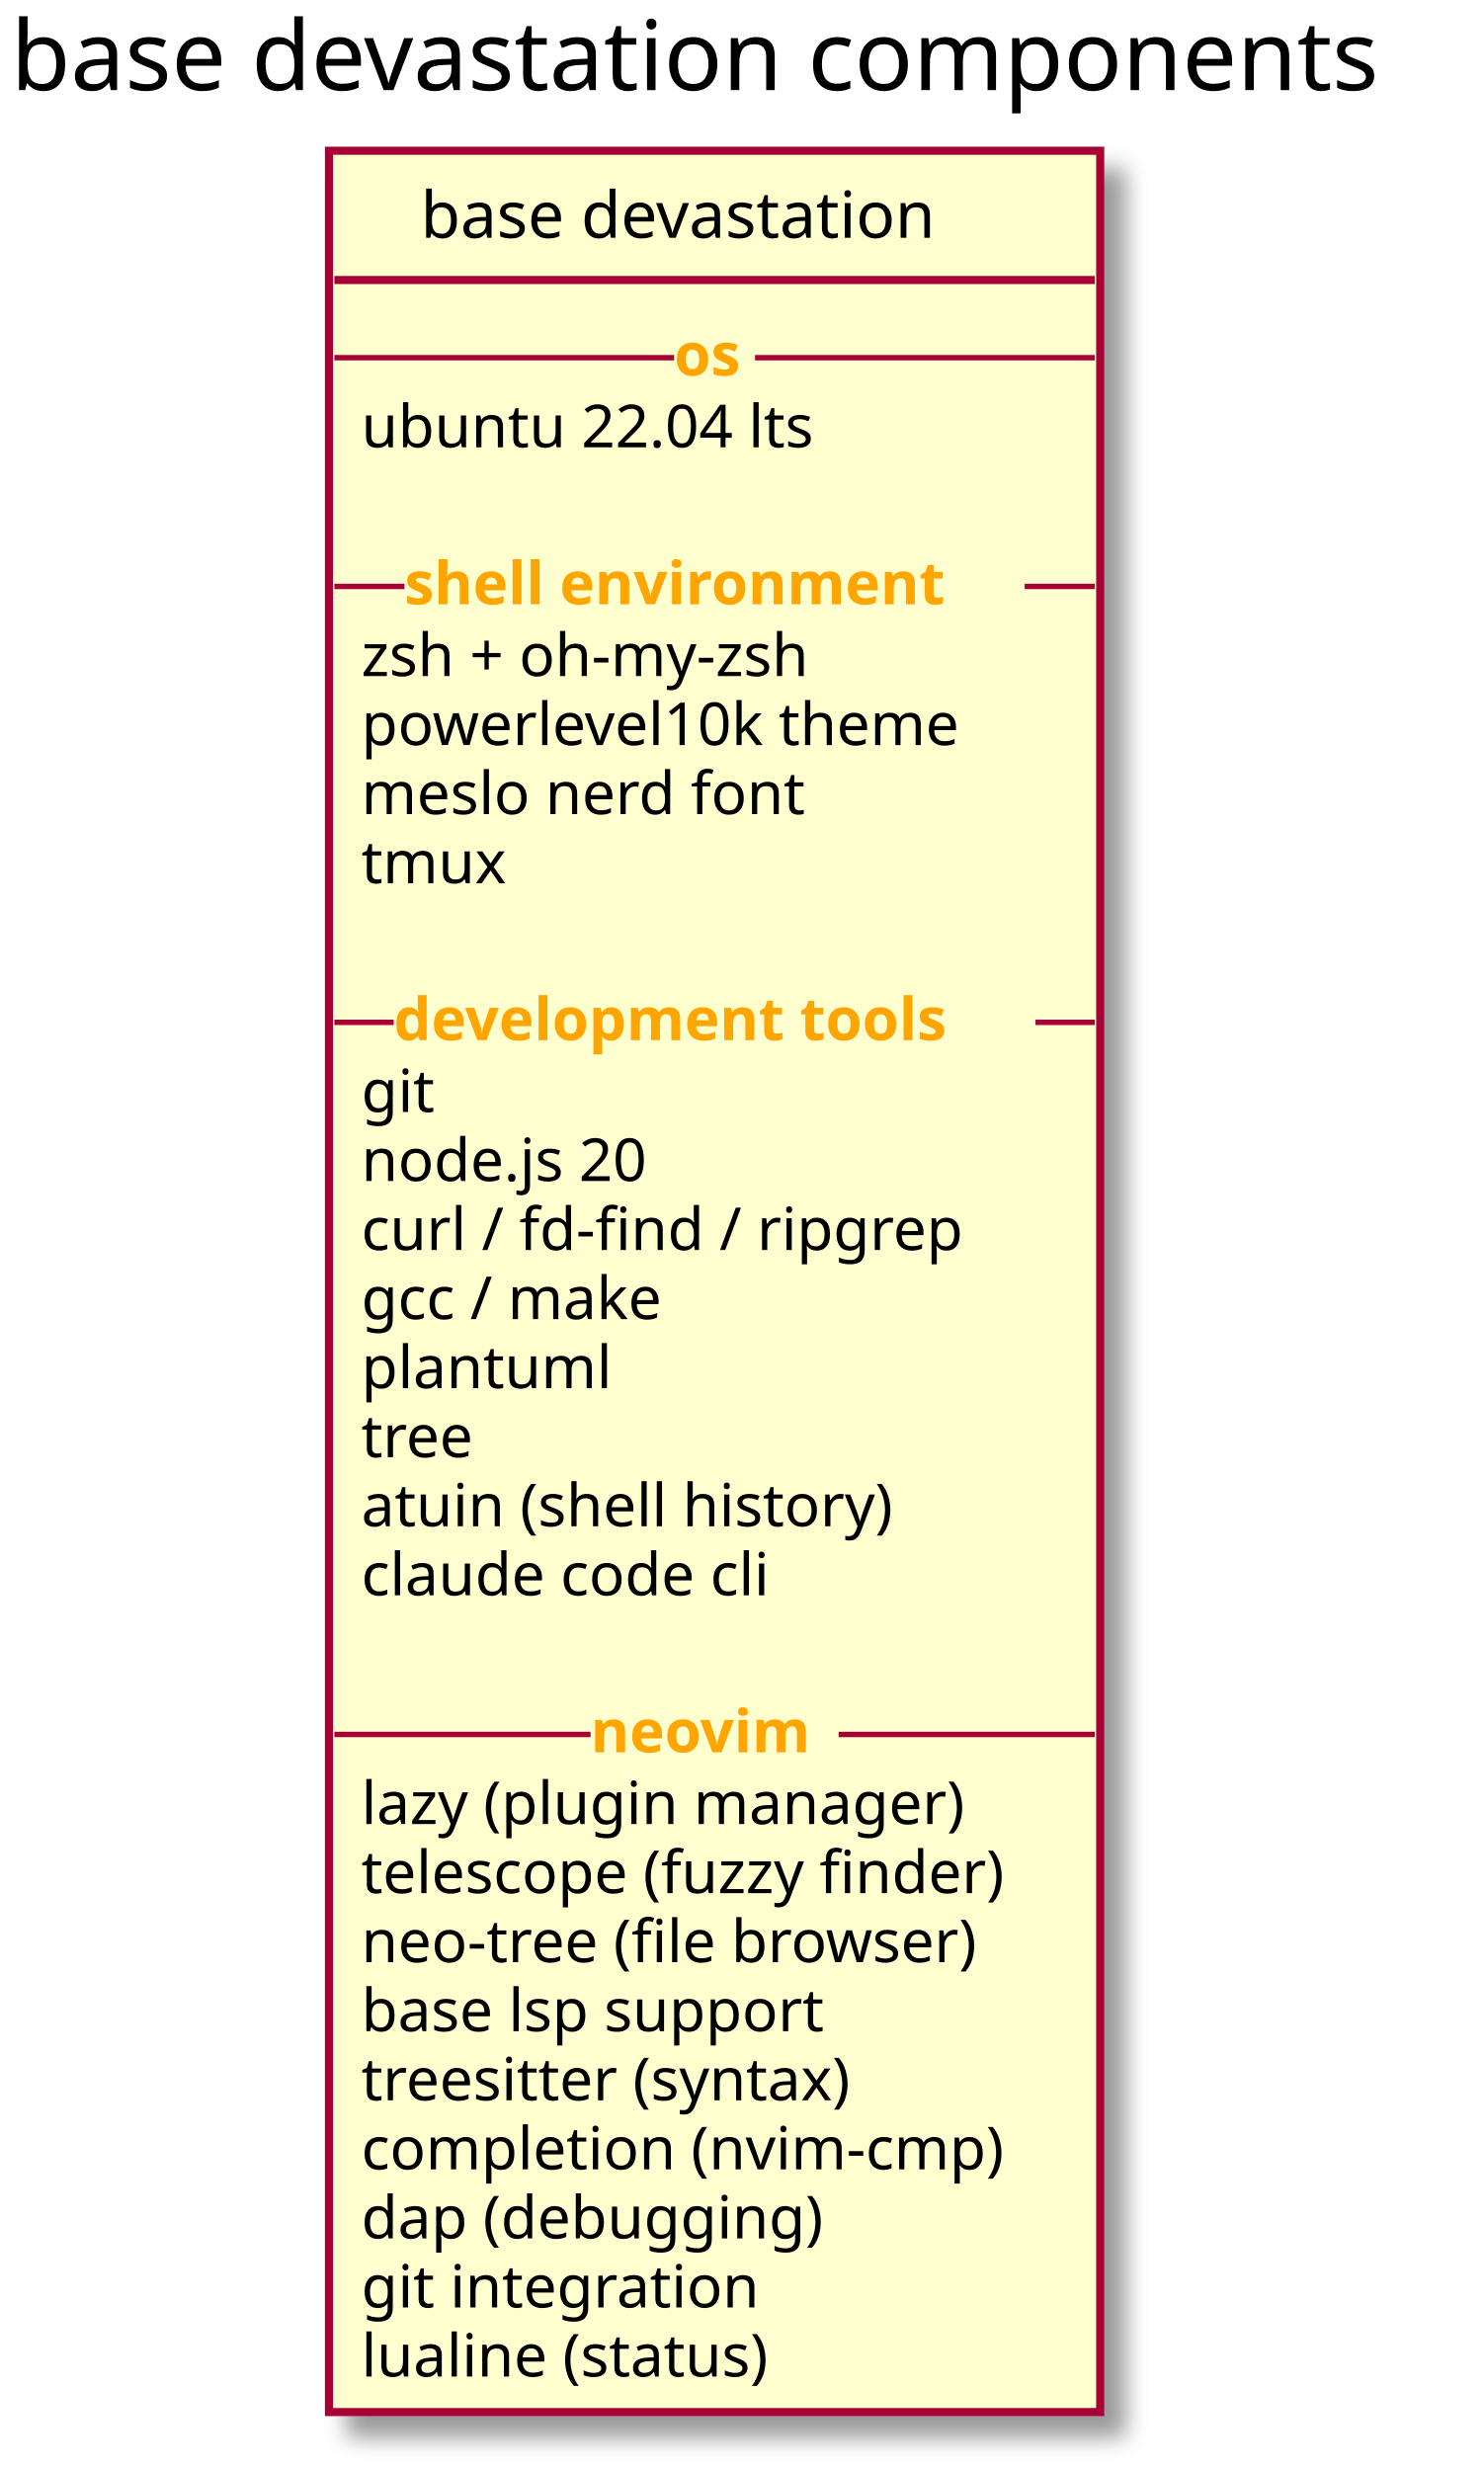
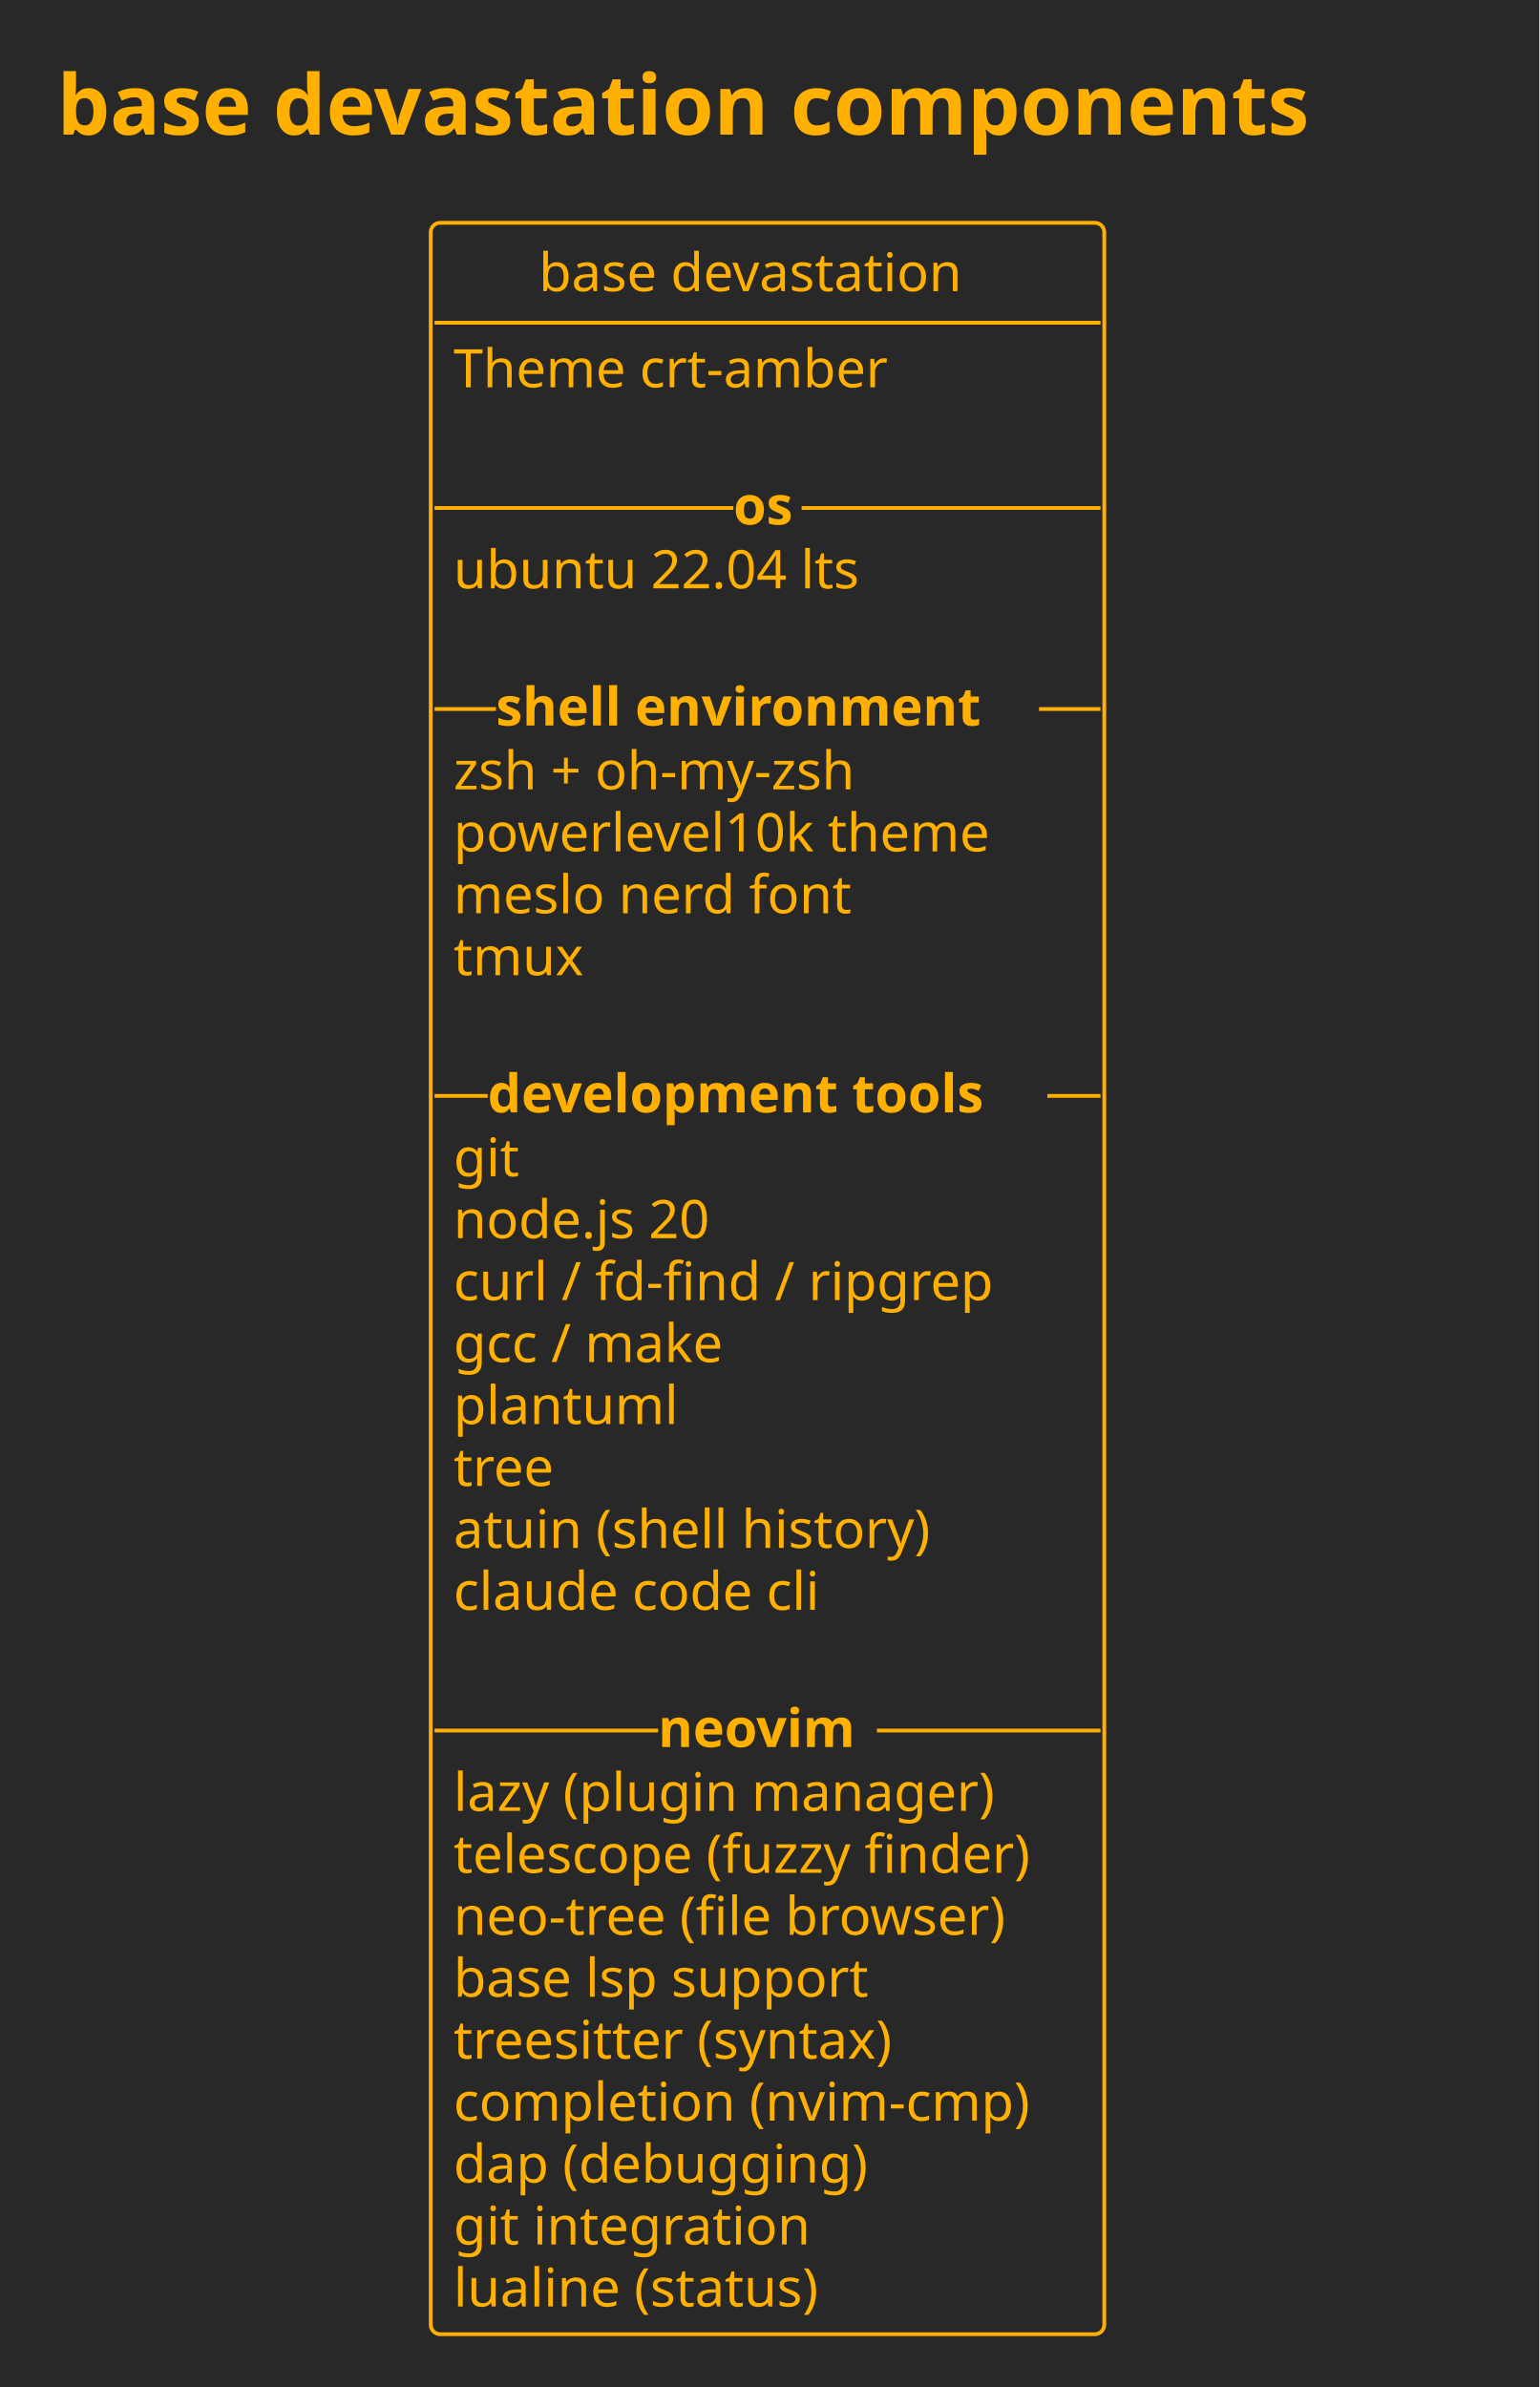
- <svg xmlns="http://www.w3.org/2000/svg" contentScriptType="application/ecmascript" contentStyleType="text/css" height="458px" preserveAspectRatio="none" style="width:275px;height:458px;" version="1.1" viewBox="0 0 275 458" width="275px" zoomAndPan="magnify">
-   <defs>
-     <filter height="300%" id="f1lli2tbh4mlvs" width="300%" x="-1" y="-1">
-       <feGaussianBlur result="blurOut" stdDeviation="2.0" />
-       <feColorMatrix in="blurOut" result="blurOut2" type="matrix" values="0 0 0 0 0 0 0 0 0 0 0 0 0 0 0 0 0 0 .4 0" />
-       <feOffset dx="4.0" dy="4.0" in="blurOut2" result="blurOut3" />
-       <feBlend in="SourceGraphic" in2="blurOut3" mode="normal" />
-     </filter>
-   </defs>
+ <svg xmlns="http://www.w3.org/2000/svg" contentStyleType="text/css" data-diagram-type="CLASS" height="628px" preserveAspectRatio="none" style="width:405px;height:628px;background:#282828;" version="1.1" viewBox="0 0 405 628" width="405px" zoomAndPan="magnify">
+   <defs />
  <g>
-     <text fill="#000000" font-family="sans-serif" font-size="18" lengthAdjust="spacingAndGlyphs" textLength="261" x="2" y="16.708">base devastation components</text>
-     <rect fill="#FEFECE" filter="url(#f1lli2tbh4mlvs)" height="419.305" id="BaseDev" style="stroke: #A80036; stroke-width: 1.5;" width="143" x="61" y="27.953" />
-     <text fill="#000000" font-family="sans-serif" font-size="12" lengthAdjust="spacingAndGlyphs" textLength="109" x="78" y="44.092">base devastation</text>
-     <line style="stroke: #A80036; stroke-width: 1.5;" x1="62" x2="203" y1="51.922" y2="51.922" />
-     <text fill="#000000" font-family="sans-serif" font-size="11" lengthAdjust="spacingAndGlyphs" textLength="93" x="67" y="82.937">ubuntu 22.04 lts</text>
-     <text fill="#000000" font-family="sans-serif" font-size="11" lengthAdjust="spacingAndGlyphs" textLength="0" x="71" y="95.742" />
-     <line style="stroke: #A80036; stroke-width: 1.0;" x1="62" x2="125" y1="66.324" y2="66.324" />
-     <text fill="#FFA500" font-family="sans-serif" font-size="11" font-weight="bold" lengthAdjust="spacingAndGlyphs" textLength="15" x="125" y="69.632">os</text>
-     <line style="stroke: #A80036; stroke-width: 1.0;" x1="140" x2="203" y1="66.324" y2="66.324" />
-     <text fill="#000000" font-family="sans-serif" font-size="11" lengthAdjust="spacingAndGlyphs" textLength="94" x="67" y="125.351">zsh + oh-my-zsh</text>
-     <text fill="#000000" font-family="sans-serif" font-size="11" lengthAdjust="spacingAndGlyphs" textLength="121" x="67" y="138.156">powerlevel10k theme</text>
-     <text fill="#000000" font-family="sans-serif" font-size="11" lengthAdjust="spacingAndGlyphs" textLength="91" x="67" y="150.96">meslo nerd font</text>
-     <text fill="#000000" font-family="sans-serif" font-size="11" lengthAdjust="spacingAndGlyphs" textLength="28" x="67" y="163.765">tmux</text>
-     <text fill="#000000" font-family="sans-serif" font-size="11" lengthAdjust="spacingAndGlyphs" textLength="0" x="71" y="176.57" />
-     <line style="stroke: #A80036; stroke-width: 1.0;" x1="62" x2="75" y1="108.738" y2="108.738" />
-     <text fill="#FFA500" font-family="sans-serif" font-size="11" font-weight="bold" lengthAdjust="spacingAndGlyphs" textLength="115" x="75" y="112.046">shell environment</text>
-     <line style="stroke: #A80036; stroke-width: 1.0;" x1="190" x2="203" y1="108.738" y2="108.738" />
-     <text fill="#000000" font-family="sans-serif" font-size="11" lengthAdjust="spacingAndGlyphs" textLength="14" x="67" y="206.179">git</text>
-     <text fill="#000000" font-family="sans-serif" font-size="11" lengthAdjust="spacingAndGlyphs" textLength="60" x="67" y="218.984">node.js 20</text>
-     <text fill="#000000" font-family="sans-serif" font-size="11" lengthAdjust="spacingAndGlyphs" textLength="122" x="67" y="231.789">curl / fd-find / ripgrep</text>
-     <text fill="#000000" font-family="sans-serif" font-size="11" lengthAdjust="spacingAndGlyphs" textLength="62" x="67" y="244.593">gcc / make</text>
-     <text fill="#000000" font-family="sans-serif" font-size="11" lengthAdjust="spacingAndGlyphs" textLength="49" x="67" y="257.398">plantuml</text>
-     <text fill="#000000" font-family="sans-serif" font-size="11" lengthAdjust="spacingAndGlyphs" textLength="23" x="67" y="270.203">tree</text>
-     <text fill="#000000" font-family="sans-serif" font-size="11" lengthAdjust="spacingAndGlyphs" textLength="110" x="67" y="283.007">atuin (shell history)</text>
-     <text fill="#000000" font-family="sans-serif" font-size="11" lengthAdjust="spacingAndGlyphs" textLength="84" x="67" y="295.812">claude code cli</text>
-     <text fill="#000000" font-family="sans-serif" font-size="11" lengthAdjust="spacingAndGlyphs" textLength="0" x="71" y="308.617" />
-     <line style="stroke: #A80036; stroke-width: 1.0;" x1="62" x2="73" y1="189.566" y2="189.566" />
-     <text fill="#FFA500" font-family="sans-serif" font-size="11" font-weight="bold" lengthAdjust="spacingAndGlyphs" textLength="119" x="73" y="192.875">development tools</text>
-     <line style="stroke: #A80036; stroke-width: 1.0;" x1="192" x2="203" y1="189.566" y2="189.566" />
-     <text fill="#000000" font-family="sans-serif" font-size="11" lengthAdjust="spacingAndGlyphs" textLength="122" x="67" y="338.226">lazy (plugin manager)</text>
-     <text fill="#000000" font-family="sans-serif" font-size="11" lengthAdjust="spacingAndGlyphs" textLength="131" x="67" y="351.031">telescope (fuzzy finder)</text>
-     <text fill="#000000" font-family="sans-serif" font-size="11" lengthAdjust="spacingAndGlyphs" textLength="128" x="67" y="363.835">neo-tree (file browser)</text>
-     <text fill="#000000" font-family="sans-serif" font-size="11" lengthAdjust="spacingAndGlyphs" textLength="97" x="67" y="376.64">base lsp support</text>
-     <text fill="#000000" font-family="sans-serif" font-size="11" lengthAdjust="spacingAndGlyphs" textLength="102" x="67" y="389.445">treesitter (syntax)</text>
-     <text fill="#000000" font-family="sans-serif" font-size="11" lengthAdjust="spacingAndGlyphs" textLength="129" x="67" y="402.25">completion (nvim-cmp)</text>
-     <text fill="#000000" font-family="sans-serif" font-size="11" lengthAdjust="spacingAndGlyphs" textLength="92" x="67" y="415.054">dap (debugging)</text>
-     <text fill="#000000" font-family="sans-serif" font-size="11" lengthAdjust="spacingAndGlyphs" textLength="79" x="67" y="427.859">git integration</text>
-     <text fill="#000000" font-family="sans-serif" font-size="11" lengthAdjust="spacingAndGlyphs" textLength="85" x="67" y="440.664">lualine (status)</text>
-     <line style="stroke: #A80036; stroke-width: 1.0;" x1="62" x2="109.5" y1="321.613" y2="321.613" />
-     <text fill="#FFA500" font-family="sans-serif" font-size="11" font-weight="bold" lengthAdjust="spacingAndGlyphs" textLength="46" x="109.5" y="324.921">neovim</text>
-     <line style="stroke: #A80036; stroke-width: 1.0;" x1="155.5" x2="203" y1="321.613" y2="321.613" />
+     <rect fill="#282828" height="628" style="stroke:none;stroke-width:1;" width="405" x="0" y="0" />
+     <text fill="#FFB000" font-family="Verdana" font-size="22" font-weight="bold" lengthAdjust="spacing" textLength="372.872" x="15" y="35.421">base devastation components</text>
+     <g class="entity" data-entity="BaseDev" data-source-line="8" data-uid="ent0002" id="entity_BaseDev">
+       <rect fill="#282828" height="555.5" rx="2.5" ry="2.5" style="stroke:#FFB000;stroke-width:1;" width="177.218" x="113.327" y="58.609" />
+       <text fill="#FFB000" font-family="Verdana" font-size="14" lengthAdjust="spacing" textLength="120.367" x="141.752" y="76.605">base devastation</text>
+       <line style="stroke:#FFB000;stroke-width:1;" x1="114.327" x2="289.545" y1="84.906" y2="84.906" />
+       <text fill="#FFB000" font-family="Verdana" font-size="14" lengthAdjust="spacing" textLength="122.206" x="119.327" y="101.901">Theme crt-amber</text>
+       <text fill="#FFB000" font-family="Verdana" font-size="14" lengthAdjust="spacing" textLength="4.45" x="119.327" y="118.198"> </text>
+       <text fill="#FFB000" font-family="Verdana" font-size="14" lengthAdjust="spacing" textLength="115.52" x="119.327" y="154.792">ubuntu 22.04 lts</text>
+       <text fill="#FFB000" font-family="Verdana" font-size="14" lengthAdjust="spacing" textLength="4.45" x="119.327" y="171.089"> </text>
+       <line style="stroke:#FFB000;stroke-width:1;" x1="114.327" x2="192.96" y1="133.648" y2="133.648" />
+       <text fill="#FFB000" font-family="Verdana" font-size="14" font-weight="bold" lengthAdjust="spacing" textLength="17.951" x="192.96" y="137.995">os</text>
+       <line style="stroke:#FFB000;stroke-width:1;" x1="210.912" x2="289.545" y1="133.648" y2="133.648" />
+       <text fill="#FFB000" font-family="Verdana" font-size="14" lengthAdjust="spacing" textLength="117.127" x="119.327" y="207.683">zsh + oh-my-zsh</text>
+       <text fill="#FFB000" font-family="Verdana" font-size="14" lengthAdjust="spacing" textLength="152.161" x="119.327" y="223.98">powerlevel10k theme</text>
+       <text fill="#FFB000" font-family="Verdana" font-size="14" lengthAdjust="spacing" textLength="110.886" x="119.327" y="240.276">meslo nerd font</text>
+       <text fill="#FFB000" font-family="Verdana" font-size="14" lengthAdjust="spacing" textLength="36.285" x="119.327" y="256.573">tmux</text>
+       <text fill="#FFB000" font-family="Verdana" font-size="14" lengthAdjust="spacing" textLength="4.45" x="119.327" y="272.87"> </text>
+       <line style="stroke:#FFB000;stroke-width:1;" x1="114.327" x2="130.494" y1="186.539" y2="186.539" />
+       <text fill="#FFB000" font-family="Verdana" font-size="14" font-weight="bold" lengthAdjust="spacing" textLength="142.885" x="130.494" y="190.886">shell environment</text>
+       <line style="stroke:#FFB000;stroke-width:1;" x1="273.378" x2="289.545" y1="186.539" y2="186.539" />
+       <text fill="#FFB000" font-family="Verdana" font-size="14" lengthAdjust="spacing" textLength="18.266" x="119.327" y="309.464">git</text>
+       <text fill="#FFB000" font-family="Verdana" font-size="14" lengthAdjust="spacing" textLength="72.837" x="119.327" y="325.761">node.js 20</text>
+       <text fill="#FFB000" font-family="Verdana" font-size="14" lengthAdjust="spacing" textLength="149.57" x="119.327" y="342.058">curl / fd-find / ripgrep</text>
+       <text fill="#FFB000" font-family="Verdana" font-size="14" lengthAdjust="spacing" textLength="76.836" x="119.327" y="358.354">gcc / make</text>
+       <text fill="#FFB000" font-family="Verdana" font-size="14" lengthAdjust="spacing" textLength="62.118" x="119.327" y="374.651">plantuml</text>
+       <text fill="#FFB000" font-family="Verdana" font-size="14" lengthAdjust="spacing" textLength="28.472" x="119.327" y="390.948">tree</text>
+       <text fill="#FFB000" font-family="Verdana" font-size="14" lengthAdjust="spacing" textLength="136.24" x="119.327" y="407.245">atuin (shell history)</text>
+       <text fill="#FFB000" font-family="Verdana" font-size="14" lengthAdjust="spacing" textLength="104.679" x="119.327" y="423.542">claude code cli</text>
+       <text fill="#FFB000" font-family="Verdana" font-size="14" lengthAdjust="spacing" textLength="4.45" x="119.327" y="439.839"> </text>
+       <line style="stroke:#FFB000;stroke-width:1;" x1="114.327" x2="128.31" y1="288.32" y2="288.32" />
+       <text fill="#FFB000" font-family="Verdana" font-size="14" font-weight="bold" lengthAdjust="spacing" textLength="147.253" x="128.31" y="292.667">development tools</text>
+       <line style="stroke:#FFB000;stroke-width:1;" x1="275.562" x2="289.545" y1="288.32" y2="288.32" />
+       <text fill="#FFB000" font-family="Verdana" font-size="14" lengthAdjust="spacing" textLength="154.15" x="119.327" y="476.433">lazy (plugin manager)</text>
+       <text fill="#FFB000" font-family="Verdana" font-size="14" lengthAdjust="spacing" textLength="165.218" x="119.327" y="492.729">telescope (fuzzy finder)</text>
+       <text fill="#FFB000" font-family="Verdana" font-size="14" lengthAdjust="spacing" textLength="157.042" x="119.327" y="509.026">neo-tree (file browser)</text>
+       <text fill="#FFB000" font-family="Verdana" font-size="14" lengthAdjust="spacing" textLength="116.095" x="119.327" y="525.323">base lsp support</text>
+       <text fill="#FFB000" font-family="Verdana" font-size="14" lengthAdjust="spacing" textLength="127.183" x="119.327" y="541.62">treesitter (syntax)</text>
+       <text fill="#FFB000" font-family="Verdana" font-size="14" lengthAdjust="spacing" textLength="163.44" x="119.327" y="557.917">completion (nvim-cmp)</text>
+       <text fill="#FFB000" font-family="Verdana" font-size="14" lengthAdjust="spacing" textLength="116.409" x="119.327" y="574.214">dap (debugging)</text>
+       <text fill="#FFB000" font-family="Verdana" font-size="14" lengthAdjust="spacing" textLength="99.62" x="119.327" y="590.511">git integration</text>
+       <text fill="#FFB000" font-family="Verdana" font-size="14" lengthAdjust="spacing" textLength="105" x="119.327" y="606.808">lualine (status)</text>
+       <line style="stroke:#FFB000;stroke-width:1;" x1="114.327" x2="173.14" y1="455.289" y2="455.289" />
+       <text fill="#FFB000" font-family="Verdana" font-size="14" font-weight="bold" lengthAdjust="spacing" textLength="57.593" x="173.14" y="459.636">neovim</text>
+       <line style="stroke:#FFB000;stroke-width:1;" x1="230.732" x2="289.545" y1="455.289" y2="455.289" />
+     </g>
  </g>
</svg>
